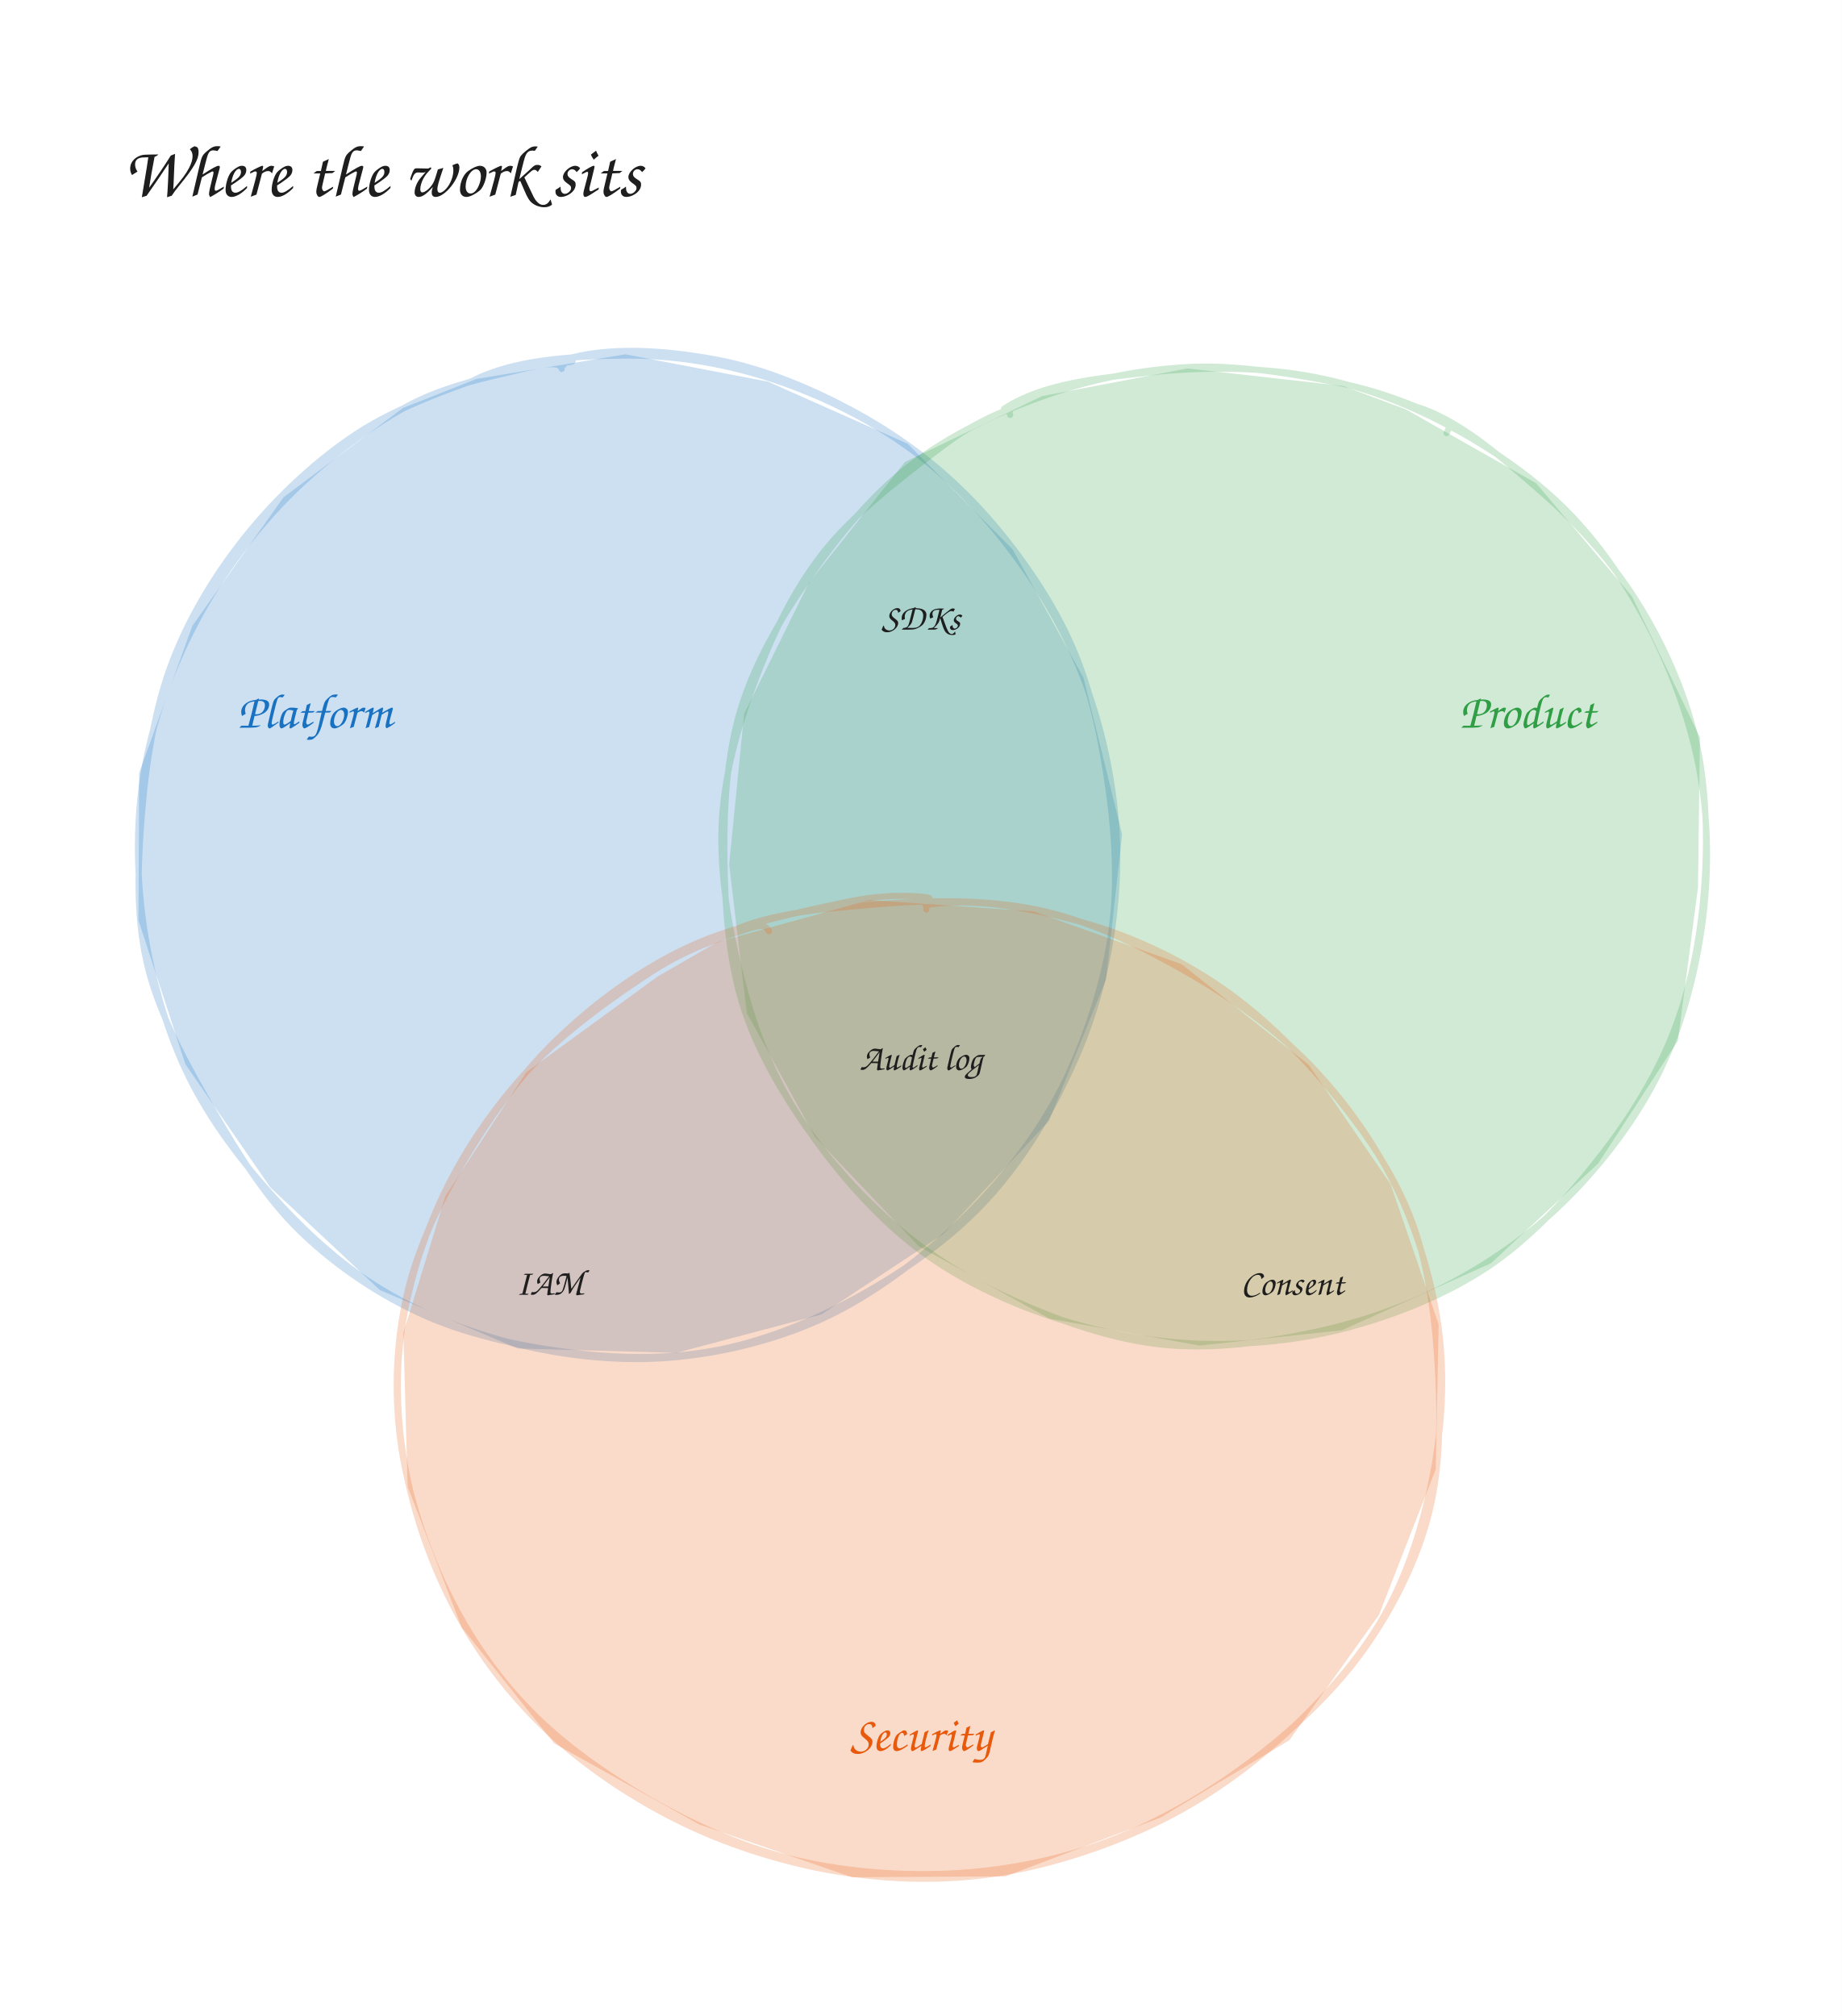
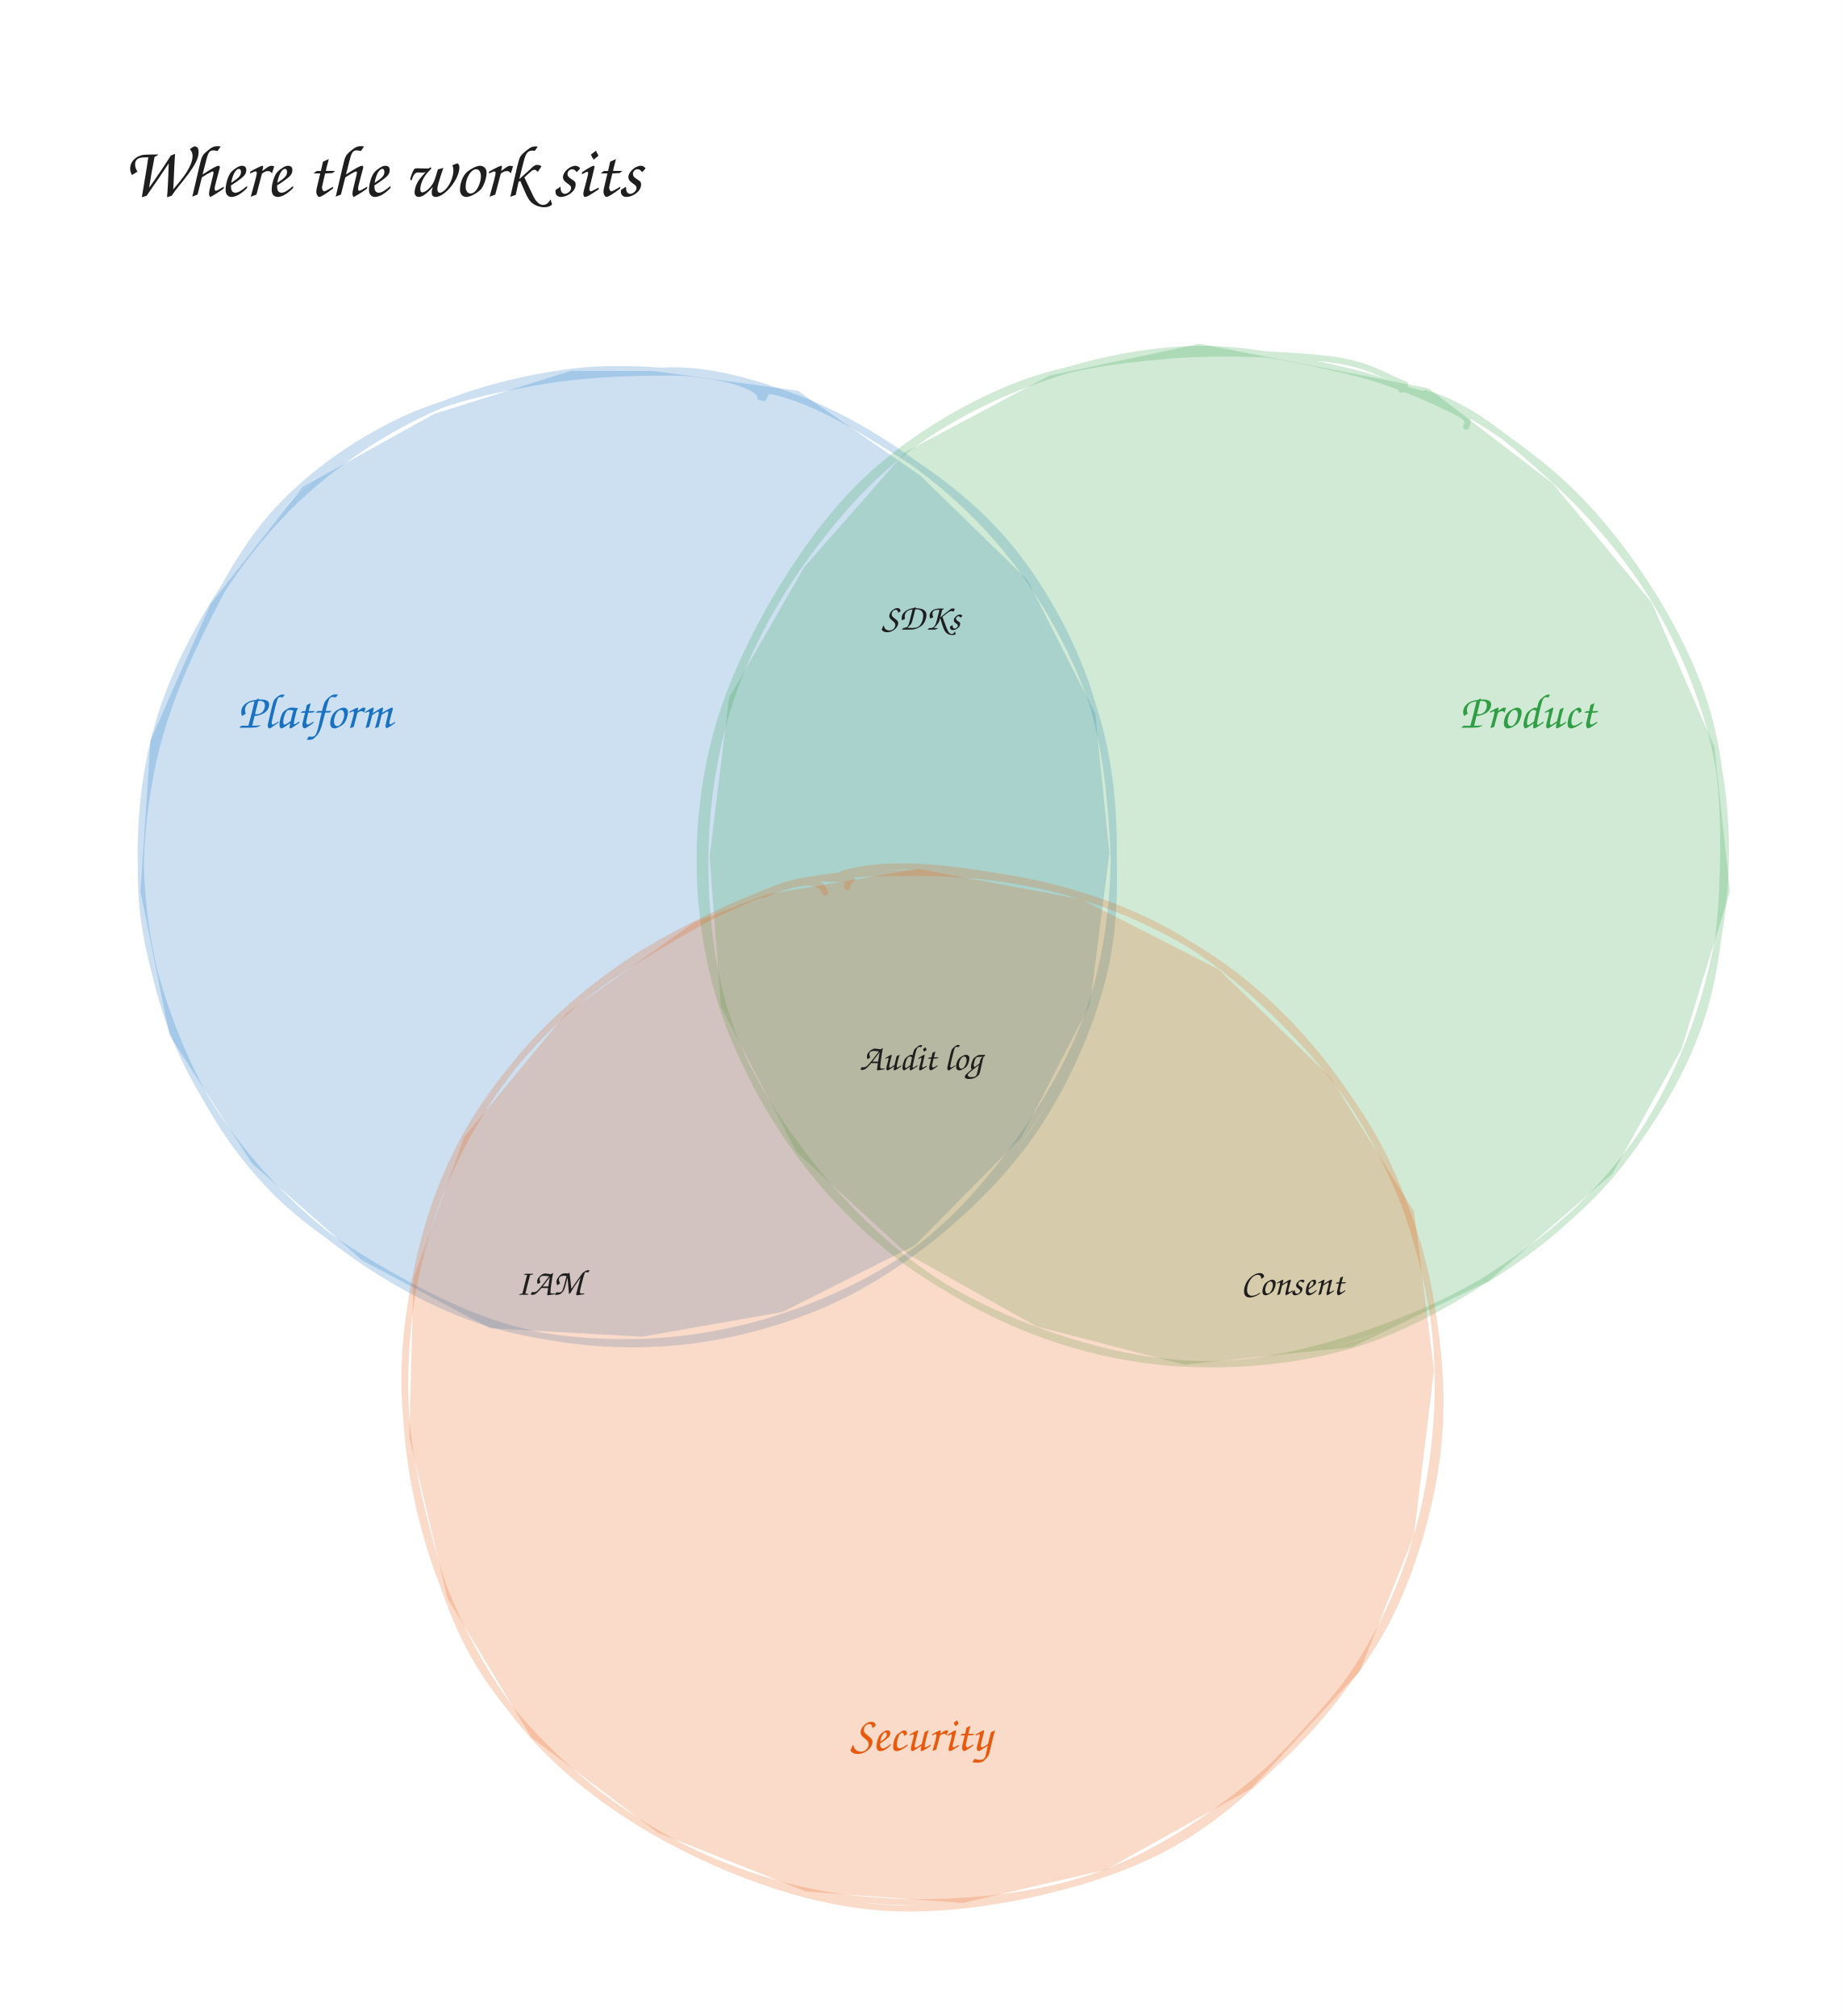
<svg xmlns="http://www.w3.org/2000/svg" width="601.40" height="658.31" viewBox="0 0 601.40 658.31">
  <rect width="601.40" height="658.31" fill="#ffffff" />
-   <path d="M 155.55 123.74 L 204.19 115.70 L 250.82 124.64 L 296.38 144.92 L 330.66 179.44 L 353.76 221.29 L 366.39 272.49 L 361.13 319.88 L 342.52 365.98 L 308.09 402.90 L 268.19 429.22 L 220.78 441.77 L 169.03 440.34 L 124.02 421.25 L 88.30 387.79 L 60.54 347.53 L 45.21 300.51 L 45.43 252.37 L 62.81 204.36 L 92.54 162.42 L 131.57 133.22 Z" fill="#1971c2" stroke="none" opacity="0.22" />
-   <path d="M 153.86 124.56 C 167.67 117.30, 186.80 116.34, 202.84 116.11 C 218.88 115.87, 234.72 118.32, 250.10 123.14 C 265.48 127.96, 281.86 135.72, 295.11 145.04 C 308.36 154.36, 319.80 166.22, 329.62 179.06 C 339.43 191.91, 348.18 206.70, 354.01 222.11 C 359.83 237.52, 363.62 255.04, 364.56 271.52 C 365.50 287.99, 363.62 305.31, 359.66 320.98 C 355.70 336.64, 349.31 351.77, 340.80 365.51 C 332.28 379.24, 320.79 392.46, 308.56 403.39 C 296.32 414.33, 282.26 424.49, 267.37 431.14 C 252.49 437.79, 235.42 441.95, 219.24 443.31 C 203.06 444.67, 186.11 443.03, 170.31 439.31 C 154.52 435.59, 138.21 429.34, 124.47 420.99 C 110.73 412.64, 98.52 401.17, 87.85 389.19 C 77.18 377.20, 67.29 363.87, 60.43 349.07 C 53.57 334.27, 48.87 316.79, 46.67 300.41 C 44.47 284.02, 44.37 266.89, 47.23 250.74 C 50.09 234.58, 56.16 218.10, 63.83 203.49 C 71.50 188.88, 81.81 174.82, 93.23 163.06 C 104.66 151.31, 119.76 139.98, 132.36 132.96 C 144.96 125.94, 160.32 123.02, 168.83 120.94 C 177.34 118.86, 182.86 117.87, 183.41 120.49 M 183.63 117.59 C 198.58 112.87, 217.29 114.40, 233.39 117.33 C 249.48 120.26, 266.05 127.30, 280.20 135.14 C 294.36 142.98, 307.02 152.53, 318.29 164.39 C 329.56 176.24, 340.69 191.66, 347.83 206.28 C 354.97 220.89, 358.57 235.97, 361.11 252.07 C 363.65 268.17, 365.21 286.22, 363.06 302.89 C 360.91 319.55, 355.23 337.03, 348.22 352.06 C 341.20 367.09, 332.13 381.27, 320.97 393.06 C 309.81 404.84, 295.49 414.89, 281.28 422.80 C 267.07 430.71, 251.11 437.32, 235.71 440.51 C 220.31 443.70, 204.94 443.70, 188.90 441.94 C 172.86 440.17, 154.55 436.51, 139.46 429.93 C 124.36 423.34, 109.96 413.61, 98.33 402.42 C 86.71 391.23, 78.02 377.10, 69.71 362.79 C 61.39 348.48, 52.37 332.10, 48.43 316.55 C 44.49 301.01, 44.88 285.89, 46.05 269.51 C 47.21 253.13, 49.76 233.97, 55.43 218.27 C 61.09 202.57, 69.80 188.10, 80.03 175.29 C 90.26 162.48, 103.19 150.30, 116.80 141.40 C 130.40 132.49, 150.16 125.72, 161.66 121.86 C 173.15 118.01, 182.02 118.74, 185.77 118.27 C 189.52 117.81, 183.71 116.33, 184.15 119.08" stroke="#1971c2" stroke-width="2.0" fill="none" stroke-linecap="round" stroke-linejoin="round" opacity="0.22" />
-   <path d="M 459.01 133.66 L 501.57 157.80 L 532.83 194.69 L 555.05 240.73 L 554.41 289.79 L 547.85 339.88 L 521.82 379.93 L 486.88 412.48 L 438.14 434.38 L 391.63 439.37 L 342.65 430.59 L 299.97 406.95 L 266.16 371.34 L 243.83 330.75 L 238.08 282.29 L 242.96 233.12 L 264.10 190.33 L 295.46 150.85 L 340.21 129.36 L 387.68 120.31 L 438.48 126.02 Z" fill="#2f9e44" stroke="none" opacity="0.22" />
-   <path d="M 460.52 132.26 C 475.63 136.21, 489.49 148.75, 501.75 159.34 C 514.01 169.93, 525.45 182.19, 534.09 195.81 C 542.73 209.43, 549.88 225.19, 553.59 241.04 C 557.30 256.90, 557.62 274.78, 556.35 290.96 C 555.07 307.13, 551.86 323.30, 545.94 338.09 C 540.02 352.88, 530.89 367.07, 520.82 379.70 C 510.74 392.33, 499.02 404.90, 485.49 413.89 C 471.97 422.87, 455.38 429.48, 439.66 433.63 C 423.94 437.77, 407.29 439.39, 391.17 438.76 C 375.06 438.13, 358.18 434.99, 342.98 429.85 C 327.79 424.72, 312.84 417.56, 300.02 407.94 C 287.20 398.31, 275.62 385.26, 266.08 372.11 C 256.54 358.97, 247.70 344.34, 242.78 329.05 C 237.85 313.76, 236.71 296.55, 236.53 280.36 C 236.36 264.16, 237.16 247.11, 241.72 231.90 C 246.28 216.68, 254.65 202.37, 263.89 189.05 C 273.13 175.74, 284.20 162.01, 297.16 152.00 C 310.13 142.00, 326.34 134.37, 341.70 129.01 C 357.07 123.64, 373.42 120.46, 389.35 119.80 C 405.28 119.14, 424.14 122.48, 437.28 125.07 C 450.42 127.66, 462.36 132.61, 468.20 135.34 C 474.04 138.07, 473.62 138.82, 472.32 141.43 M 327.83 133.47 C 340.71 125.06, 358.81 123.49, 375.18 121.66 C 391.54 119.84, 410.10 119.83, 426.02 122.52 C 441.94 125.21, 456.55 130.49, 470.71 137.78 C 484.87 145.07, 499.62 154.90, 511.01 166.25 C 522.40 177.61, 531.68 191.43, 539.04 205.92 C 546.41 220.41, 552.39 237.14, 555.18 253.17 C 557.96 269.20, 557.99 285.98, 555.77 302.11 C 553.56 318.23, 549.06 335.22, 541.89 349.92 C 534.72 364.62, 524.04 378.82, 512.78 390.28 C 501.52 401.75, 488.24 411.28, 474.33 418.73 C 460.43 426.18, 445.11 431.57, 429.33 434.97 C 413.55 438.36, 395.97 440.80, 379.65 439.11 C 363.33 437.41, 346.18 431.45, 331.41 424.80 C 316.65 418.14, 303.22 409.85, 291.07 399.18 C 278.92 388.51, 266.81 374.61, 258.51 360.78 C 250.22 346.95, 245.07 331.87, 241.28 316.22 C 237.49 300.57, 234.71 283.01, 235.76 266.88 C 236.82 250.76, 241.87 234.20, 247.62 219.48 C 253.36 204.77, 260.11 190.98, 270.24 178.61 C 280.37 166.24, 298.36 152.84, 308.39 145.26 C 318.42 137.68, 326.85 134.74, 330.42 133.12 C 333.99 131.49, 328.78 132.81, 329.83 135.51" stroke="#2f9e44" stroke-width="2.0" fill="none" stroke-linecap="round" stroke-linejoin="round" opacity="0.22" />
-   <path d="M 234.20 307.63 L 283.85 293.90 L 337.49 297.61 L 385.78 314.84 L 427.24 347.62 L 454.05 386.70 L 469.73 432.44 L 468.79 479.78 L 450.27 527.30 L 421.01 568.23 L 378.97 593.51 L 328.26 612.72 L 278.22 613.00 L 228.28 595.75 L 180.94 569.28 L 150.72 531.33 L 133.10 485.44 L 131.70 435.23 L 145.41 390.64 L 171.82 350.13 L 214.69 318.90 Z" fill="#e8590c" stroke="none" opacity="0.22" />
-   <path d="M 234.72 306.17 C 248.58 298.19, 267.94 296.90, 285.25 295.38 C 302.57 293.86, 321.90 293.55, 338.60 297.04 C 355.31 300.52, 370.83 308.04, 385.49 316.29 C 400.16 324.54, 414.91 334.77, 426.57 346.54 C 438.24 358.31, 448.27 372.34, 455.47 386.91 C 462.67 401.48, 467.71 418.22, 469.78 433.97 C 471.84 449.71, 470.88 465.75, 467.89 481.37 C 464.89 496.99, 459.83 513.56, 451.80 527.71 C 443.76 541.86, 431.91 555.08, 419.68 566.27 C 407.44 577.46, 393.70 587.32, 378.37 594.84 C 363.05 602.36, 344.65 608.57, 327.74 611.38 C 310.83 614.19, 293.79 614.11, 276.91 611.69 C 260.04 609.28, 242.19 604.04, 226.49 596.89 C 210.79 589.74, 195.18 579.74, 182.71 568.79 C 170.24 557.84, 159.87 545.15, 151.67 531.17 C 143.46 517.18, 136.98 500.59, 133.50 484.88 C 130.03 469.17, 128.89 452.84, 130.82 436.92 C 132.76 421.00, 138.03 404.13, 145.12 389.38 C 152.22 374.63, 162.11 360.45, 173.40 348.42 C 184.70 336.39, 201.54 324.59, 212.92 317.21 C 224.30 309.83, 235.33 306.33, 241.69 304.14 C 248.05 301.96, 249.86 301.69, 251.06 304.11 M 302.15 295.51 C 318.86 292.97, 337.40 296.72, 353.53 301.22 C 369.65 305.73, 385.13 313.06, 398.91 322.54 C 412.69 332.02, 425.84 345.32, 436.21 358.08 C 446.59 370.85, 455.58 384.01, 461.15 399.14 C 466.71 414.28, 468.81 432.63, 469.60 448.88 C 470.40 465.13, 470.18 481.41, 465.92 496.65 C 461.66 511.90, 453.77 527.17, 444.05 540.37 C 434.32 553.56, 421.14 565.71, 407.55 575.83 C 393.95 585.94, 378.21 595.11, 362.48 601.07 C 346.75 607.03, 330.10 610.52, 313.15 611.61 C 296.20 612.70, 277.28 611.39, 260.78 607.59 C 244.29 603.80, 228.75 596.98, 214.16 588.83 C 199.56 580.68, 184.62 570.35, 173.20 558.70 C 161.78 547.06, 152.71 533.68, 145.63 518.94 C 138.55 504.20, 132.81 486.42, 130.70 470.28 C 128.59 454.13, 129.38 437.48, 132.98 422.05 C 136.58 406.63, 143.99 391.67, 152.30 377.73 C 160.62 363.79, 170.85 349.80, 182.88 338.41 C 194.91 327.01, 209.00 316.66, 224.48 309.37 C 239.97 302.07, 262.98 297.41, 275.79 294.66 C 288.60 291.91, 296.90 292.46, 301.35 292.85 C 305.79 293.25, 302.43 294.30, 302.45 297.02" stroke="#e8590c" stroke-width="2.0" fill="none" stroke-linecap="round" stroke-linejoin="round" opacity="0.22" />
+   <path d="M 213.35 121.13 L 260.48 127.60 L 300.64 155.43 L 335.47 189.39 L 357.59 232.92 L 362.25 278.67 L 355.87 327.99 L 333.41 371.50 L 298.67 406.69 L 255.45 428.45 L 209.59 436.48 L 159.92 433.72 L 118.25 411.54 L 82.23 379.84 L 55.32 338.05 L 45.86 291.01 L 49.17 241.73 L 68.79 197.17 L 98.89 158.96 L 141.74 135.16 L 186.35 121.11 Z" fill="#1971c2" stroke="none" opacity="0.22" />
+   <path d="M 212.28 121.42 C 227.60 119.37, 243.87 124.04, 258.84 129.47 C 273.81 134.89, 289.38 144.20, 302.10 153.99 C 314.83 163.78, 325.92 175.01, 335.19 188.19 C 344.45 201.37, 352.95 217.66, 357.69 233.06 C 362.43 248.45, 363.87 264.76, 363.64 280.57 C 363.41 296.37, 361.26 312.87, 356.33 327.88 C 351.40 342.88, 343.32 357.40, 334.04 370.60 C 324.76 383.79, 313.48 397.23, 300.64 407.04 C 287.81 416.85, 272.22 424.27, 257.03 429.46 C 241.84 434.65, 225.51 437.65, 209.52 438.18 C 193.53 438.70, 176.41 437.11, 161.11 432.63 C 145.81 428.16, 131.01 420.33, 117.74 411.32 C 104.47 402.30, 91.63 390.74, 81.49 378.55 C 71.36 366.35, 62.78 352.90, 56.92 338.14 C 51.06 323.38, 47.44 306.10, 46.33 289.99 C 45.22 273.89, 46.48 256.83, 50.27 241.52 C 54.06 226.21, 60.86 211.61, 69.08 198.13 C 77.29 184.65, 87.60 171.38, 99.55 160.64 C 111.50 149.90, 126.19 140.25, 140.79 133.70 C 155.39 127.15, 172.17 123.19, 187.13 121.34 C 202.08 119.48, 220.34 121.17, 230.52 122.56 C 240.70 123.96, 248.68 127.19, 248.21 129.72 M 247.92 127.05 C 263.27 128.87, 280.35 139.73, 294.00 148.36 C 307.65 157.00, 319.83 166.71, 329.82 178.87 C 339.81 191.04, 348.40 206.46, 353.93 221.37 C 359.46 236.28, 361.87 252.43, 363.00 268.33 C 364.13 284.23, 364.35 300.89, 360.72 316.77 C 357.09 332.65, 349.72 349.81, 341.23 363.62 C 332.75 377.44, 321.85 389.29, 309.81 399.67 C 297.78 410.05, 283.79 419.45, 269.00 425.89 C 254.20 432.32, 237.23 436.75, 221.04 438.28 C 204.85 439.81, 187.48 438.73, 171.87 435.06 C 156.26 431.40, 141.31 424.16, 127.40 416.27 C 113.49 408.37, 99.33 399.03, 88.40 387.70 C 77.48 376.36, 68.78 362.93, 61.86 348.26 C 54.95 333.60, 49.00 315.79, 46.92 299.71 C 44.85 283.63, 46.40 267.10, 49.40 251.76 C 52.40 236.41, 58.04 221.90, 64.94 207.66 C 71.83 193.42, 79.91 177.96, 90.78 166.31 C 101.65 154.65, 115.73 144.74, 130.15 137.76 C 144.57 130.78, 161.48 127.09, 177.31 124.43 C 193.14 121.77, 213.33 121.36, 225.11 121.80 C 236.90 122.24, 243.97 125.70, 248.00 127.07 C 252.03 128.44, 249.94 127.45, 249.31 130.01" stroke="#1971c2" stroke-width="2.0" fill="none" stroke-linecap="round" stroke-linejoin="round" opacity="0.22" />
+   <path d="M 466.38 126.78 L 507.03 157.92 L 539.25 196.68 L 559.77 243.92 L 564.85 291.09 L 549.01 342.59 L 526.54 383.18 L 485.99 418.40 L 441.44 439.88 L 386.71 445.62 L 338.46 433.15 L 296.34 409.51 L 260.02 376.16 L 235.38 328.74 L 231.70 279.70 L 238.03 227.89 L 262.64 185.11 L 295.63 147.60 L 342.63 122.65 L 391.67 112.26 L 441.10 121.88 Z" fill="#2f9e44" stroke="none" opacity="0.22" />
+   <path d="M 465.24 128.39 C 480.60 132.46, 494.49 145.06, 507.01 156.37 C 519.53 167.68, 531.60 181.81, 540.37 196.27 C 549.14 210.73, 555.88 227.08, 559.63 243.13 C 563.38 259.18, 564.38 276.05, 562.88 292.58 C 561.37 309.11, 556.88 326.98, 550.63 342.31 C 544.37 357.63, 536.15 372.01, 525.34 384.53 C 514.53 397.05, 499.95 408.26, 485.76 417.44 C 471.56 426.62, 456.38 434.96, 440.18 439.60 C 423.97 444.25, 405.32 446.12, 388.55 445.31 C 371.79 444.50, 355.22 440.45, 339.59 434.76 C 323.96 429.07, 308.14 421.18, 294.76 411.15 C 281.39 401.13, 269.05 388.31, 259.33 374.63 C 249.62 360.96, 241.30 345.22, 236.46 329.10 C 231.63 312.99, 230.01 294.69, 230.35 277.95 C 230.69 261.21, 233.37 244.25, 238.52 228.66 C 243.66 213.08, 251.63 198.09, 261.20 184.46 C 270.76 170.82, 282.59 157.04, 295.91 146.85 C 309.22 136.65, 325.25 128.78, 341.07 123.30 C 356.89 117.81, 374.19 114.25, 390.83 113.93 C 407.46 113.61, 427.23 118.17, 440.88 121.37 C 454.53 124.58, 466.44 130.18, 472.74 133.16 C 479.04 136.15, 479.91 137.02, 478.69 139.28 M 458.66 127.13 C 474.65 130.60, 489.20 140.71, 501.97 150.76 C 514.74 160.80, 525.96 173.63, 535.25 187.41 C 544.55 201.20, 553.19 217.35, 557.74 233.46 C 562.28 249.56, 563.01 267.25, 562.54 284.06 C 562.07 300.86, 560.37 318.50, 554.92 334.29 C 549.47 350.07, 540.17 365.68, 529.85 378.78 C 519.53 391.87, 506.80 403.46, 493.01 412.85 C 479.23 422.24, 463.02 429.68, 447.12 435.10 C 431.22 440.53, 414.17 444.87, 397.64 445.41 C 381.11 445.95, 363.90 443.26, 347.96 438.35 C 332.02 433.44, 315.78 425.54, 302.01 415.96 C 288.23 406.38, 275.86 394.06, 265.32 380.87 C 254.77 367.68, 244.85 352.37, 238.73 336.83 C 232.60 321.28, 229.27 304.19, 228.58 287.60 C 227.88 271.01, 229.79 253.70, 234.54 237.28 C 239.30 220.86, 248.09 203.36, 257.11 189.07 C 266.13 174.78, 275.98 162.15, 288.65 151.54 C 301.33 140.94, 317.50 131.36, 333.16 125.45 C 348.81 119.53, 365.82 117.44, 382.59 116.07 C 399.36 114.71, 421.45 115.81, 433.78 117.24 C 446.11 118.67, 452.60 122.96, 456.56 124.63 C 460.52 126.31, 458.27 124.53, 457.56 127.28" stroke="#2f9e44" stroke-width="2.0" fill="none" stroke-linecap="round" stroke-linejoin="round" opacity="0.22" />
+   <path d="M 250.34 292.05 L 299.88 283.73 L 353.16 293.71 L 397.84 316.51 L 434.42 351.83 L 461.70 395.66 L 468.22 447.45 L 461.66 501.39 L 444.00 545.71 L 408.59 584.00 L 361.12 610.52 L 314.41 621.39 L 263.18 617.68 L 214.71 598.42 L 173.52 567.39 L 146.10 521.89 L 133.64 469.24 L 135.00 417.37 L 151.62 371.19 L 184.73 331.04 L 226.61 301.18 Z" fill="#e8590c" stroke="none" opacity="0.22" />
+   <path d="M 249.65 292.13 C 264.15 285.01, 284.05 284.96, 301.25 285.05 C 318.45 285.14, 336.54 287.60, 352.86 292.66 C 369.17 297.71, 385.41 305.61, 399.14 315.38 C 412.87 325.14, 425.08 337.60, 435.23 351.26 C 445.37 364.91, 454.33 381.37, 460.02 397.31 C 465.71 413.26, 468.85 429.91, 469.38 446.93 C 469.91 463.95, 467.70 482.98, 463.22 499.42 C 458.73 515.87, 451.68 531.61, 442.44 545.58 C 433.21 559.55, 421.12 572.37, 407.81 583.24 C 394.50 594.11, 378.36 604.56, 362.57 610.82 C 346.79 617.08, 329.97 619.76, 313.09 620.78 C 296.21 621.81, 277.95 620.80, 261.29 616.98 C 244.63 613.17, 227.84 606.44, 213.12 597.90 C 198.40 589.35, 184.13 578.48, 172.97 565.70 C 161.80 552.92, 152.73 537.05, 146.12 521.24 C 139.50 505.43, 135.09 487.87, 133.28 470.85 C 131.47 453.83, 132.19 435.67, 135.25 419.12 C 138.30 402.58, 143.53 386.20, 151.60 371.57 C 159.68 356.94, 171.02 342.95, 183.67 331.34 C 196.32 319.72, 215.02 308.93, 227.51 301.87 C 240.01 294.80, 251.65 290.69, 258.63 288.95 C 265.61 287.21, 268.65 288.69, 269.39 291.45 M 275.21 285.31 C 291.25 280.55, 312.30 283.87, 329.50 286.76 C 346.70 289.65, 363.68 295.02, 378.41 302.65 C 393.14 310.27, 406.07 320.83, 417.89 332.52 C 429.70 344.21, 441.21 357.99, 449.30 372.80 C 457.38 387.61, 463.06 404.63, 466.43 421.36 C 469.79 438.09, 471.41 455.90, 469.49 473.18 C 467.58 490.47, 462.16 509.70, 454.93 525.09 C 447.70 540.48, 437.62 553.00, 426.13 565.53 C 414.64 578.06, 400.62 591.51, 385.98 600.28 C 371.34 609.06, 354.93 614.45, 338.31 618.20 C 321.68 621.94, 303.21 624.19, 286.23 622.74 C 269.24 621.28, 252.22 616.19, 236.40 609.49 C 220.58 602.78, 204.62 593.50, 191.28 582.49 C 177.94 571.48, 165.16 557.89, 156.35 543.43 C 147.55 528.98, 142.49 512.07, 138.45 495.77 C 134.42 479.47, 131.51 462.63, 132.14 445.64 C 132.77 428.64, 136.35 409.99, 142.22 393.80 C 148.09 377.62, 156.92 361.76, 167.38 348.52 C 177.84 335.28, 190.72 324.09, 204.98 314.38 C 219.23 304.67, 241.02 294.81, 252.92 290.26 C 264.82 285.70, 272.41 287.14, 276.37 287.04 C 280.32 286.95, 276.33 286.96, 276.67 289.67" stroke="#e8590c" stroke-width="2.0" fill="none" stroke-linecap="round" stroke-linejoin="round" opacity="0.22" />
  <text x="40.00" y="40.00" font-size="24" font-family="Excalifont, Virgil, 'Segoe Print', 'Bradley Hand', 'Chalkboard SE', Chalkboard, 'Comic Sans MS', cursive" fill="#1e1e1e" text-anchor="start" opacity="1.00">
    <tspan x="40.00" dy="24.00">Where the work sits</tspan>
  </text>
  <text x="102.70" y="221.65" font-size="16" font-family="Excalifont, Virgil, 'Segoe Print', 'Bradley Hand', 'Chalkboard SE', Chalkboard, 'Comic Sans MS', cursive" fill="#1971c2" text-anchor="middle" opacity="1.00">
    <tspan x="102.70" dy="16.00">Platform</tspan>
  </text>
  <text x="498.70" y="221.65" font-size="16" font-family="Excalifont, Virgil, 'Segoe Print', 'Bradley Hand', 'Chalkboard SE', Chalkboard, 'Comic Sans MS', cursive" fill="#2f9e44" text-anchor="middle" opacity="1.00">
    <tspan x="498.70" dy="16.00">Product</tspan>
  </text>
  <text x="300.70" y="555.61" font-size="16" font-family="Excalifont, Virgil, 'Segoe Print', 'Bradley Hand', 'Chalkboard SE', Chalkboard, 'Comic Sans MS', cursive" fill="#e8590c" text-anchor="middle" opacity="1.00">
    <tspan x="300.70" dy="16.00">Security</tspan>
  </text>
  <text x="300.70" y="193.60" font-size="12" font-family="Excalifont, Virgil, 'Segoe Print', 'Bradley Hand', 'Chalkboard SE', Chalkboard, 'Comic Sans MS', cursive" fill="#1e1e1e" text-anchor="middle" opacity="1.00">
    <tspan x="300.70" dy="12.00">SDKs</tspan>
  </text>
  <text x="179.46" y="410.81" font-size="12" font-family="Excalifont, Virgil, 'Segoe Print', 'Bradley Hand', 'Chalkboard SE', Chalkboard, 'Comic Sans MS', cursive" fill="#1e1e1e" text-anchor="middle" opacity="1.00">
    <tspan x="179.46" dy="12.00">IAM</tspan>
  </text>
  <text x="421.94" y="410.81" font-size="12" font-family="Excalifont, Virgil, 'Segoe Print', 'Bradley Hand', 'Chalkboard SE', Chalkboard, 'Comic Sans MS', cursive" fill="#1e1e1e" text-anchor="middle" opacity="1.00">
    <tspan x="421.94" dy="12.00">Consent</tspan>
  </text>
  <text x="300.70" y="337.37" font-size="12" font-family="Excalifont, Virgil, 'Segoe Print', 'Bradley Hand', 'Chalkboard SE', Chalkboard, 'Comic Sans MS', cursive" fill="#1e1e1e" text-anchor="middle" opacity="1.00">
    <tspan x="300.70" dy="12.00">Audit log</tspan>
  </text>
</svg>
